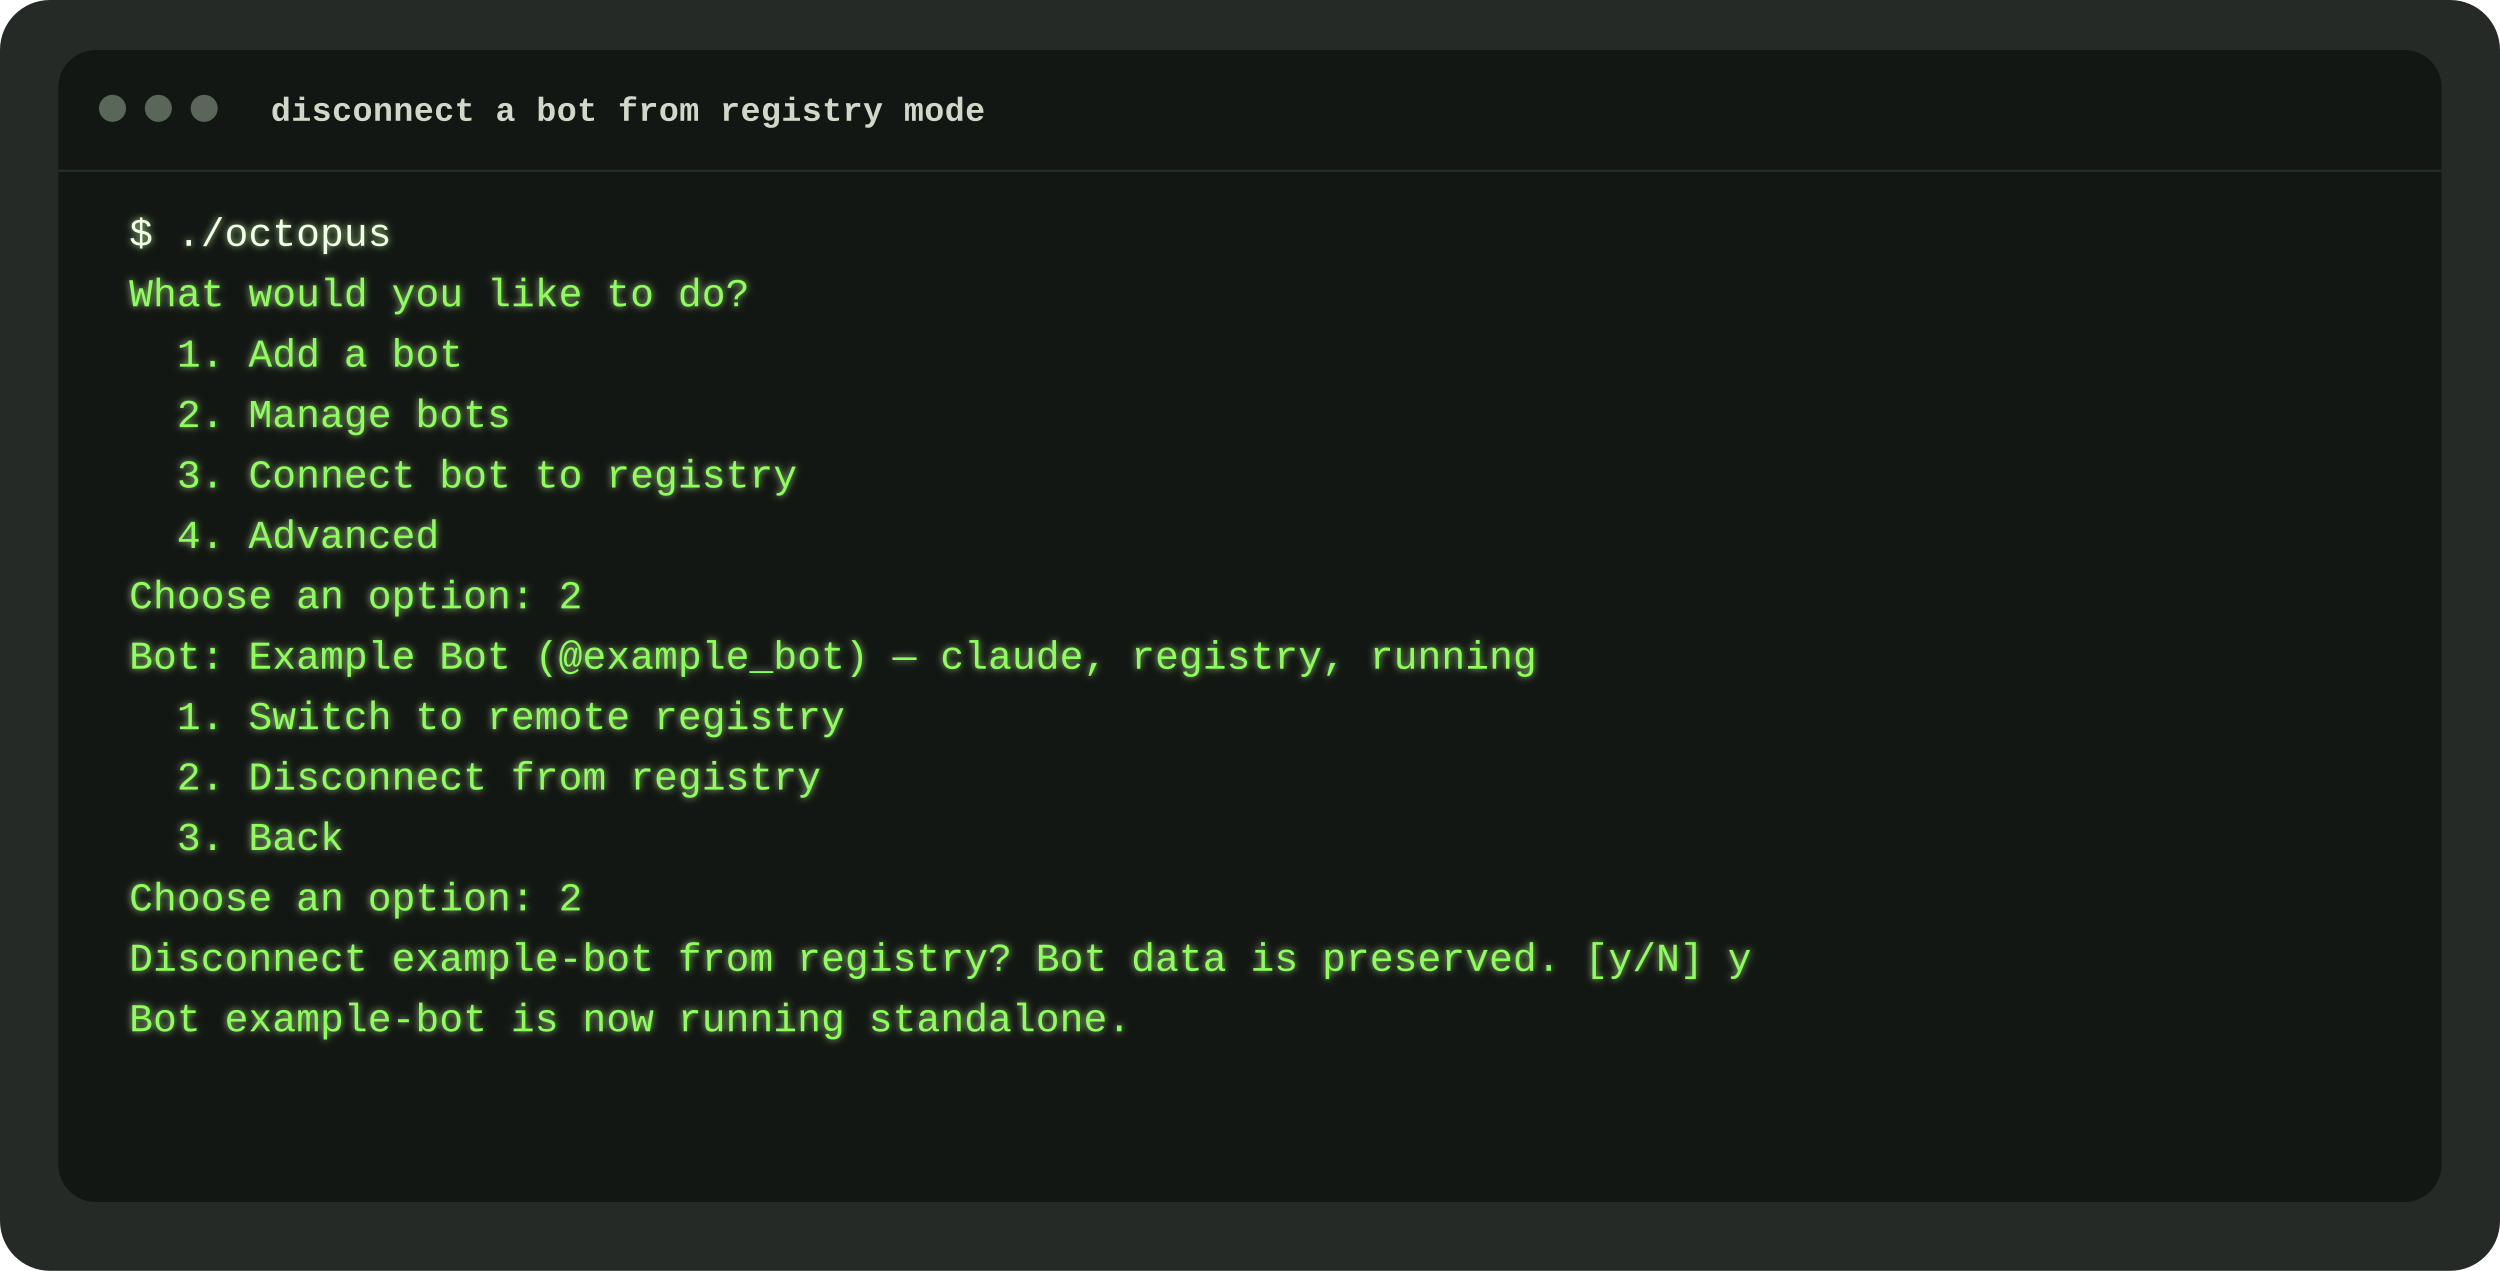
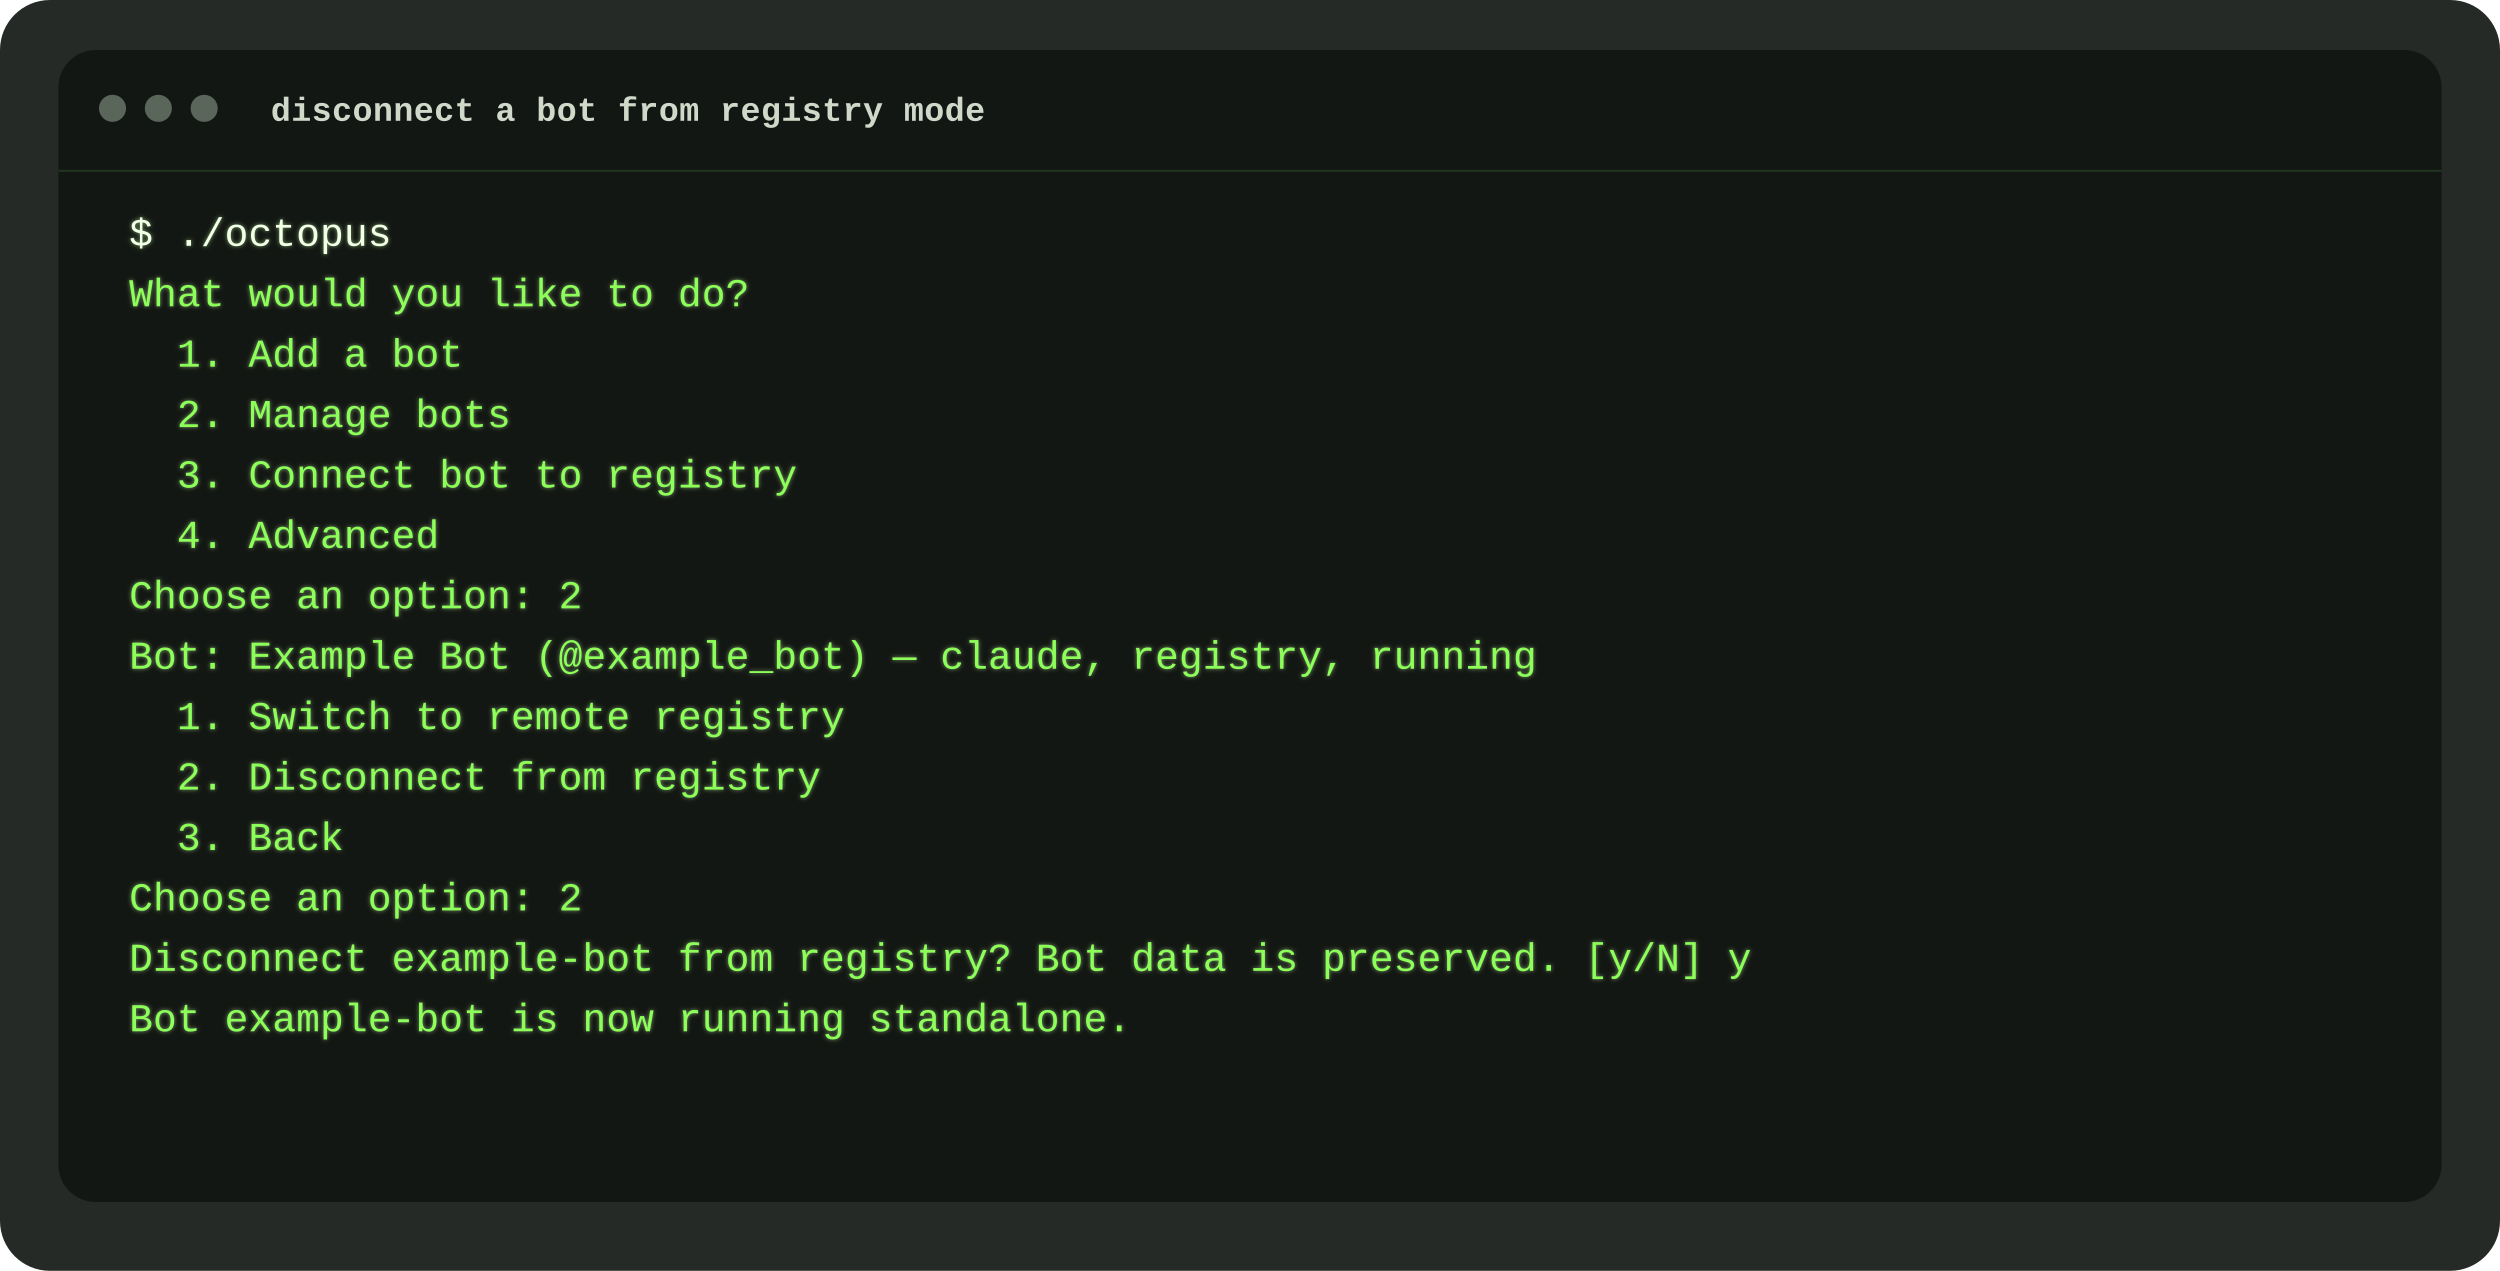
<svg xmlns="http://www.w3.org/2000/svg" width="1200" height="610" viewBox="0 0 1200 610" role="img" aria-labelledby="title desc">
  <style>
    .bg { fill: #262a26; }
    .panel { fill: #131713; }
    .rule { stroke: #274227; stroke-width: 1; opacity: 0.65; }
    .dot { fill: #5a665a; }
    .label { fill: #cfd8c9; font: 600 16px "IBM Plex Mono", "SFMono-Regular", Menlo, Monaco, Consolas, "Liberation Mono", monospace; letter-spacing: 0.2px; }
    .line { fill: #8cff58; font: 19px "IBM Plex Mono", "SFMono-Regular", Menlo, Monaco, Consolas, "Liberation Mono", monospace; letter-spacing: 0.05px; filter: url(#crt-glow); }
    .prompt { fill: #f1ffe6; }
  </style>
  <defs>
    <filter id="crt-glow" x="-20%" y="-20%" width="140%" height="140%">
-       <feGaussianBlur stdDeviation="1.7" result="blur" />
-       <feColorMatrix in="blur" type="matrix" values="0 0 0 0 0.55 0 0 0 0 1 0 0 0 0 0.35 0 0 0 0.8 0" result="glow" />
+       <feGaussianBlur stdDeviation="1.05" result="blur" />
+       <feColorMatrix in="blur" type="matrix" values="0 0 0 0 0.55 0 0 0 0 1 0 0 0 0 0.35 0 0 0 0.58 0" result="glow" />
      <feMerge>
        <feMergeNode in="glow" />
        <feMergeNode in="SourceGraphic" />
      </feMerge>
    </filter>
  </defs>
  <rect class="bg" x="0" y="0" width="1200" height="610" rx="24" />
  <g transform="translate(28 24)">
    <rect class="panel" x="0" y="0" width="1144" height="553" rx="18" />
    <circle class="dot" cx="26" cy="28" r="6.5" />
    <circle class="dot" cx="48" cy="28" r="6.5" />
    <circle class="dot" cx="70" cy="28" r="6.5" />
    <text class="label" x="102" y="34">disconnect a bot from registry mode</text>
    <line class="rule" x1="0" y1="58" x2="1144" y2="58" />
    <text class="line" xml:space="preserve">
      <tspan class="prompt" x="34" y="94">$ ./octopus</tspan>
      <tspan x="34" dy="29">What would you like to do?</tspan>
      <tspan x="34" dy="29">  1. Add a bot</tspan>
      <tspan x="34" dy="29">  2. Manage bots</tspan>
      <tspan x="34" dy="29">  3. Connect bot to registry</tspan>
      <tspan x="34" dy="29">  4. Advanced</tspan>
      <tspan x="34" dy="29">Choose an option: 2</tspan>
      <tspan x="34" dy="29" />
      <tspan x="34" dy="29">Bot: Example Bot (@example_bot) — claude, registry, running</tspan>
      <tspan x="34" dy="29" />
      <tspan x="34" dy="29">  1. Switch to remote registry</tspan>
      <tspan x="34" dy="29">  2. Disconnect from registry</tspan>
      <tspan x="34" dy="29">  3. Back</tspan>
      <tspan x="34" dy="29">Choose an option: 2</tspan>
      <tspan x="34" dy="29">Disconnect example-bot from registry? Bot data is preserved. [y/N] y</tspan>
      <tspan x="34" dy="29">Bot example-bot is now running standalone.</tspan>
    </text>
  </g>
</svg>
